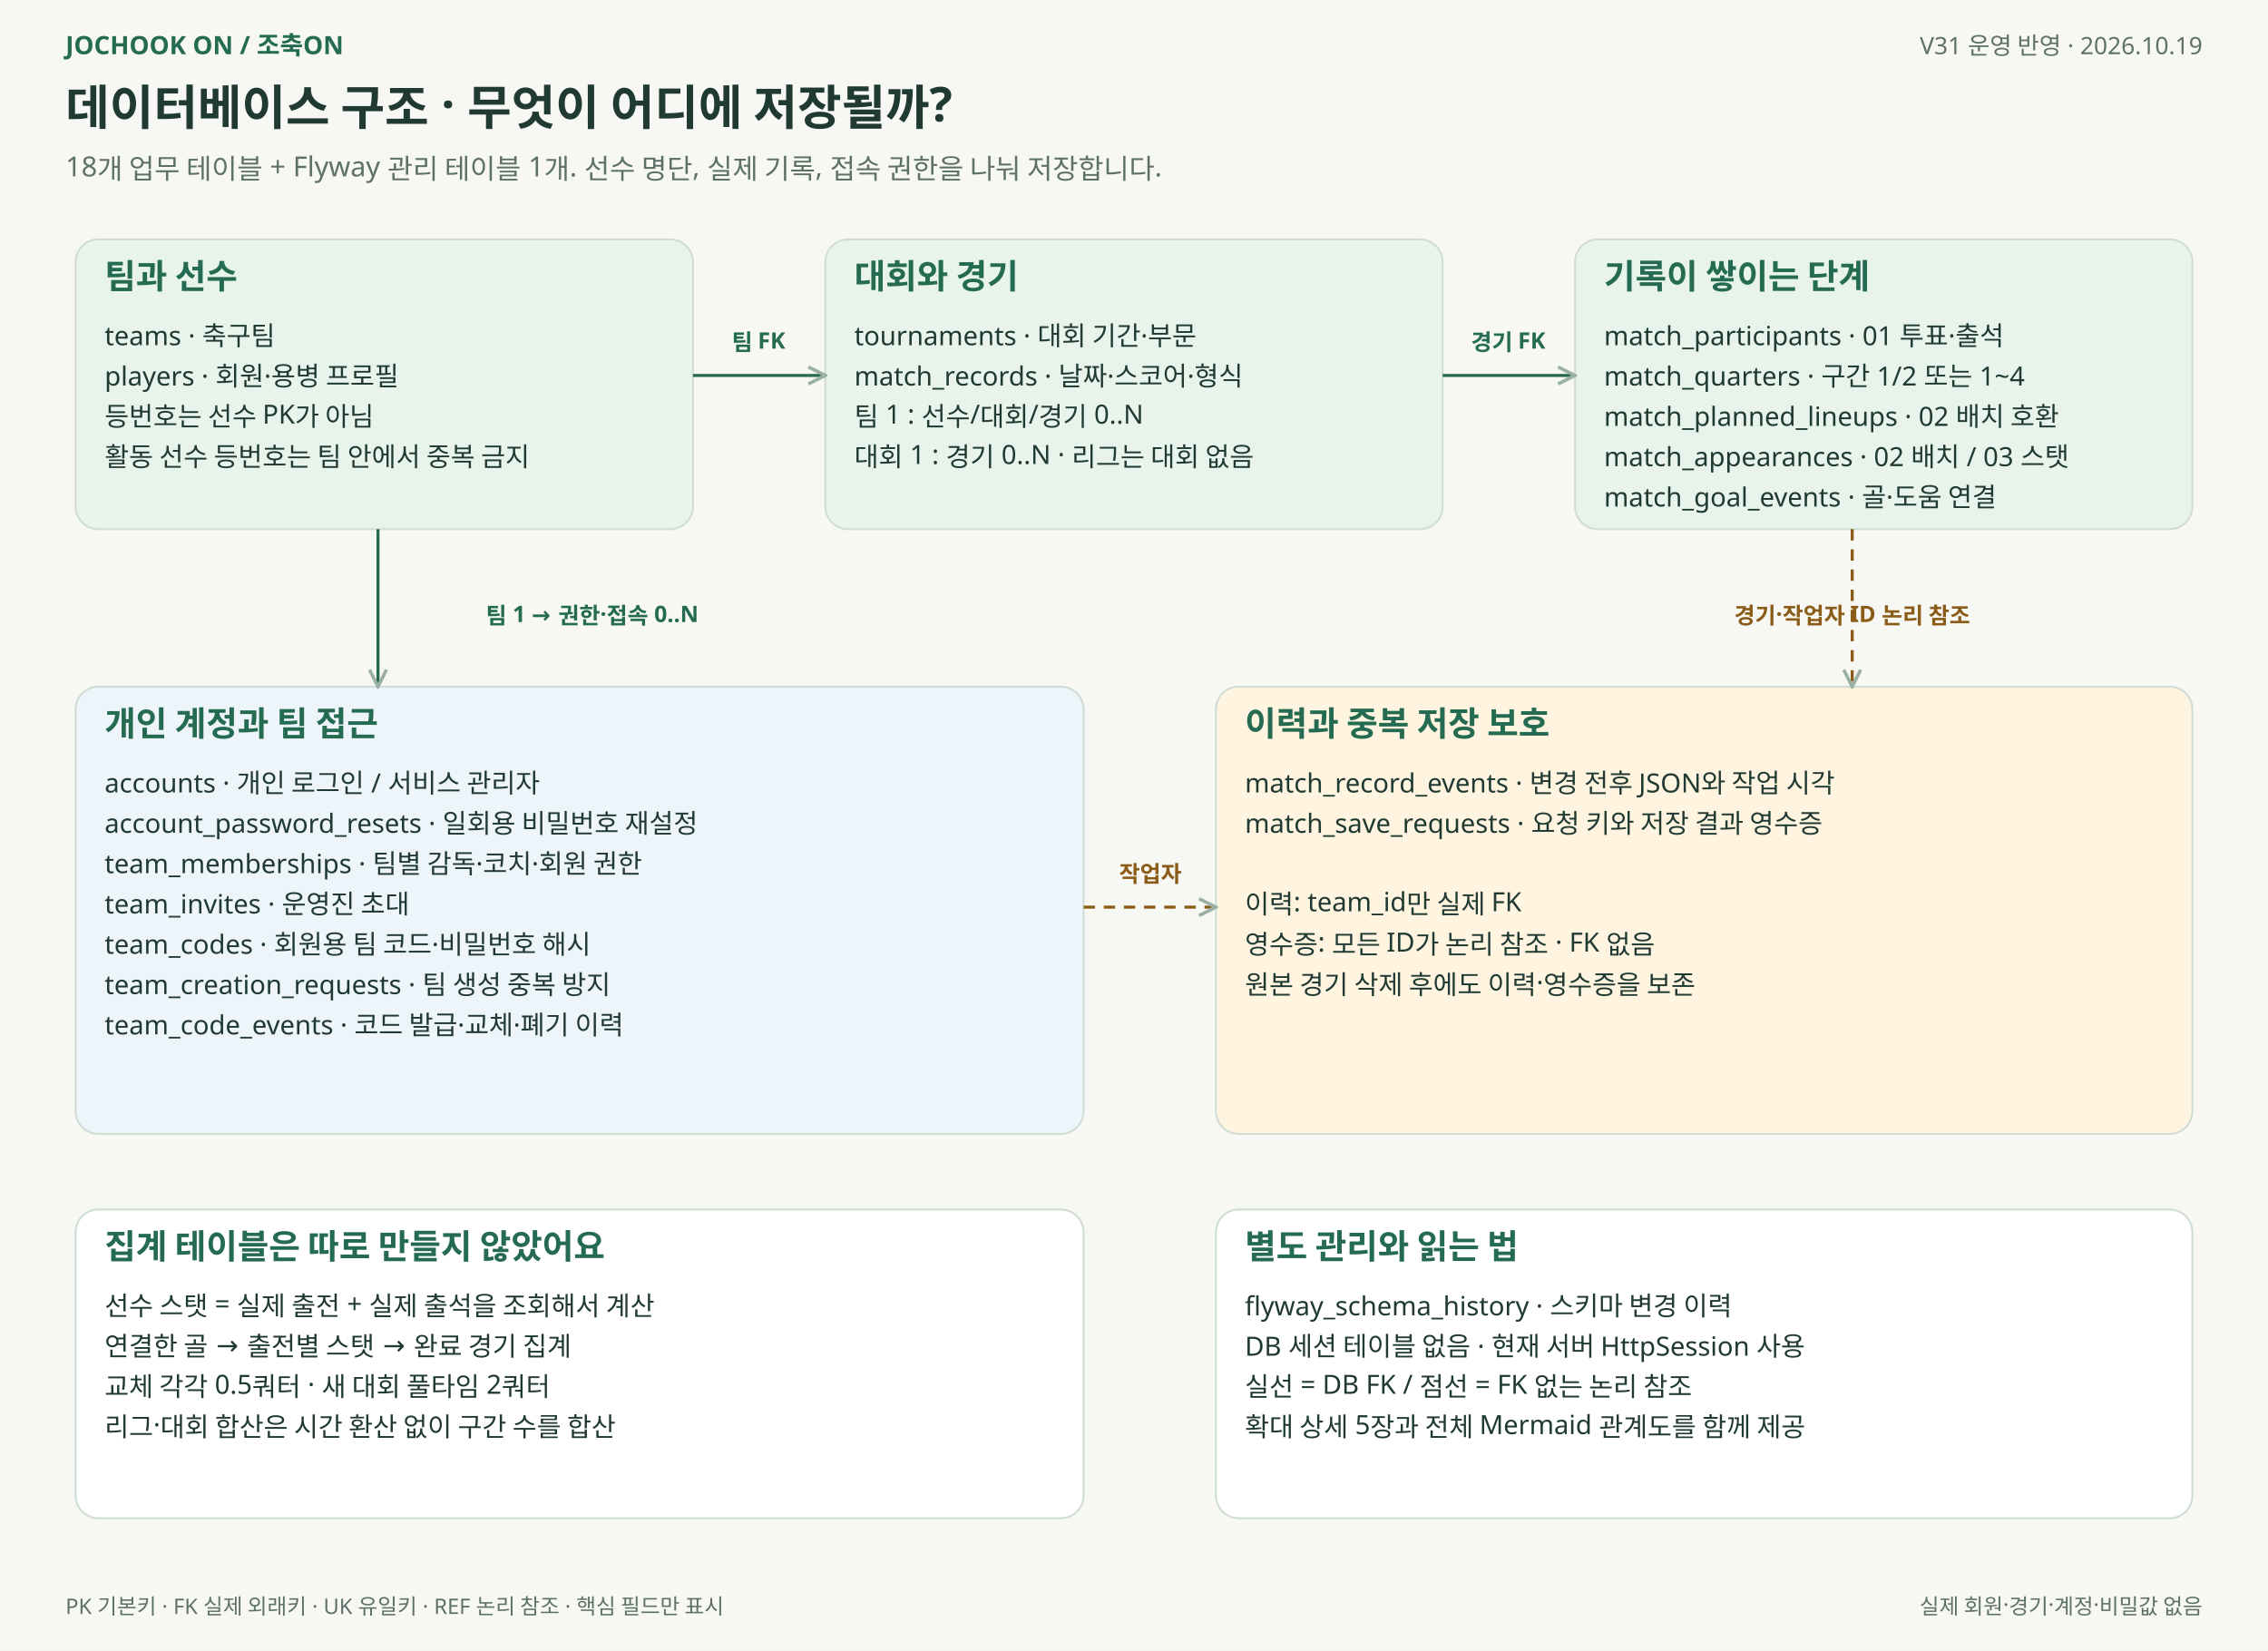
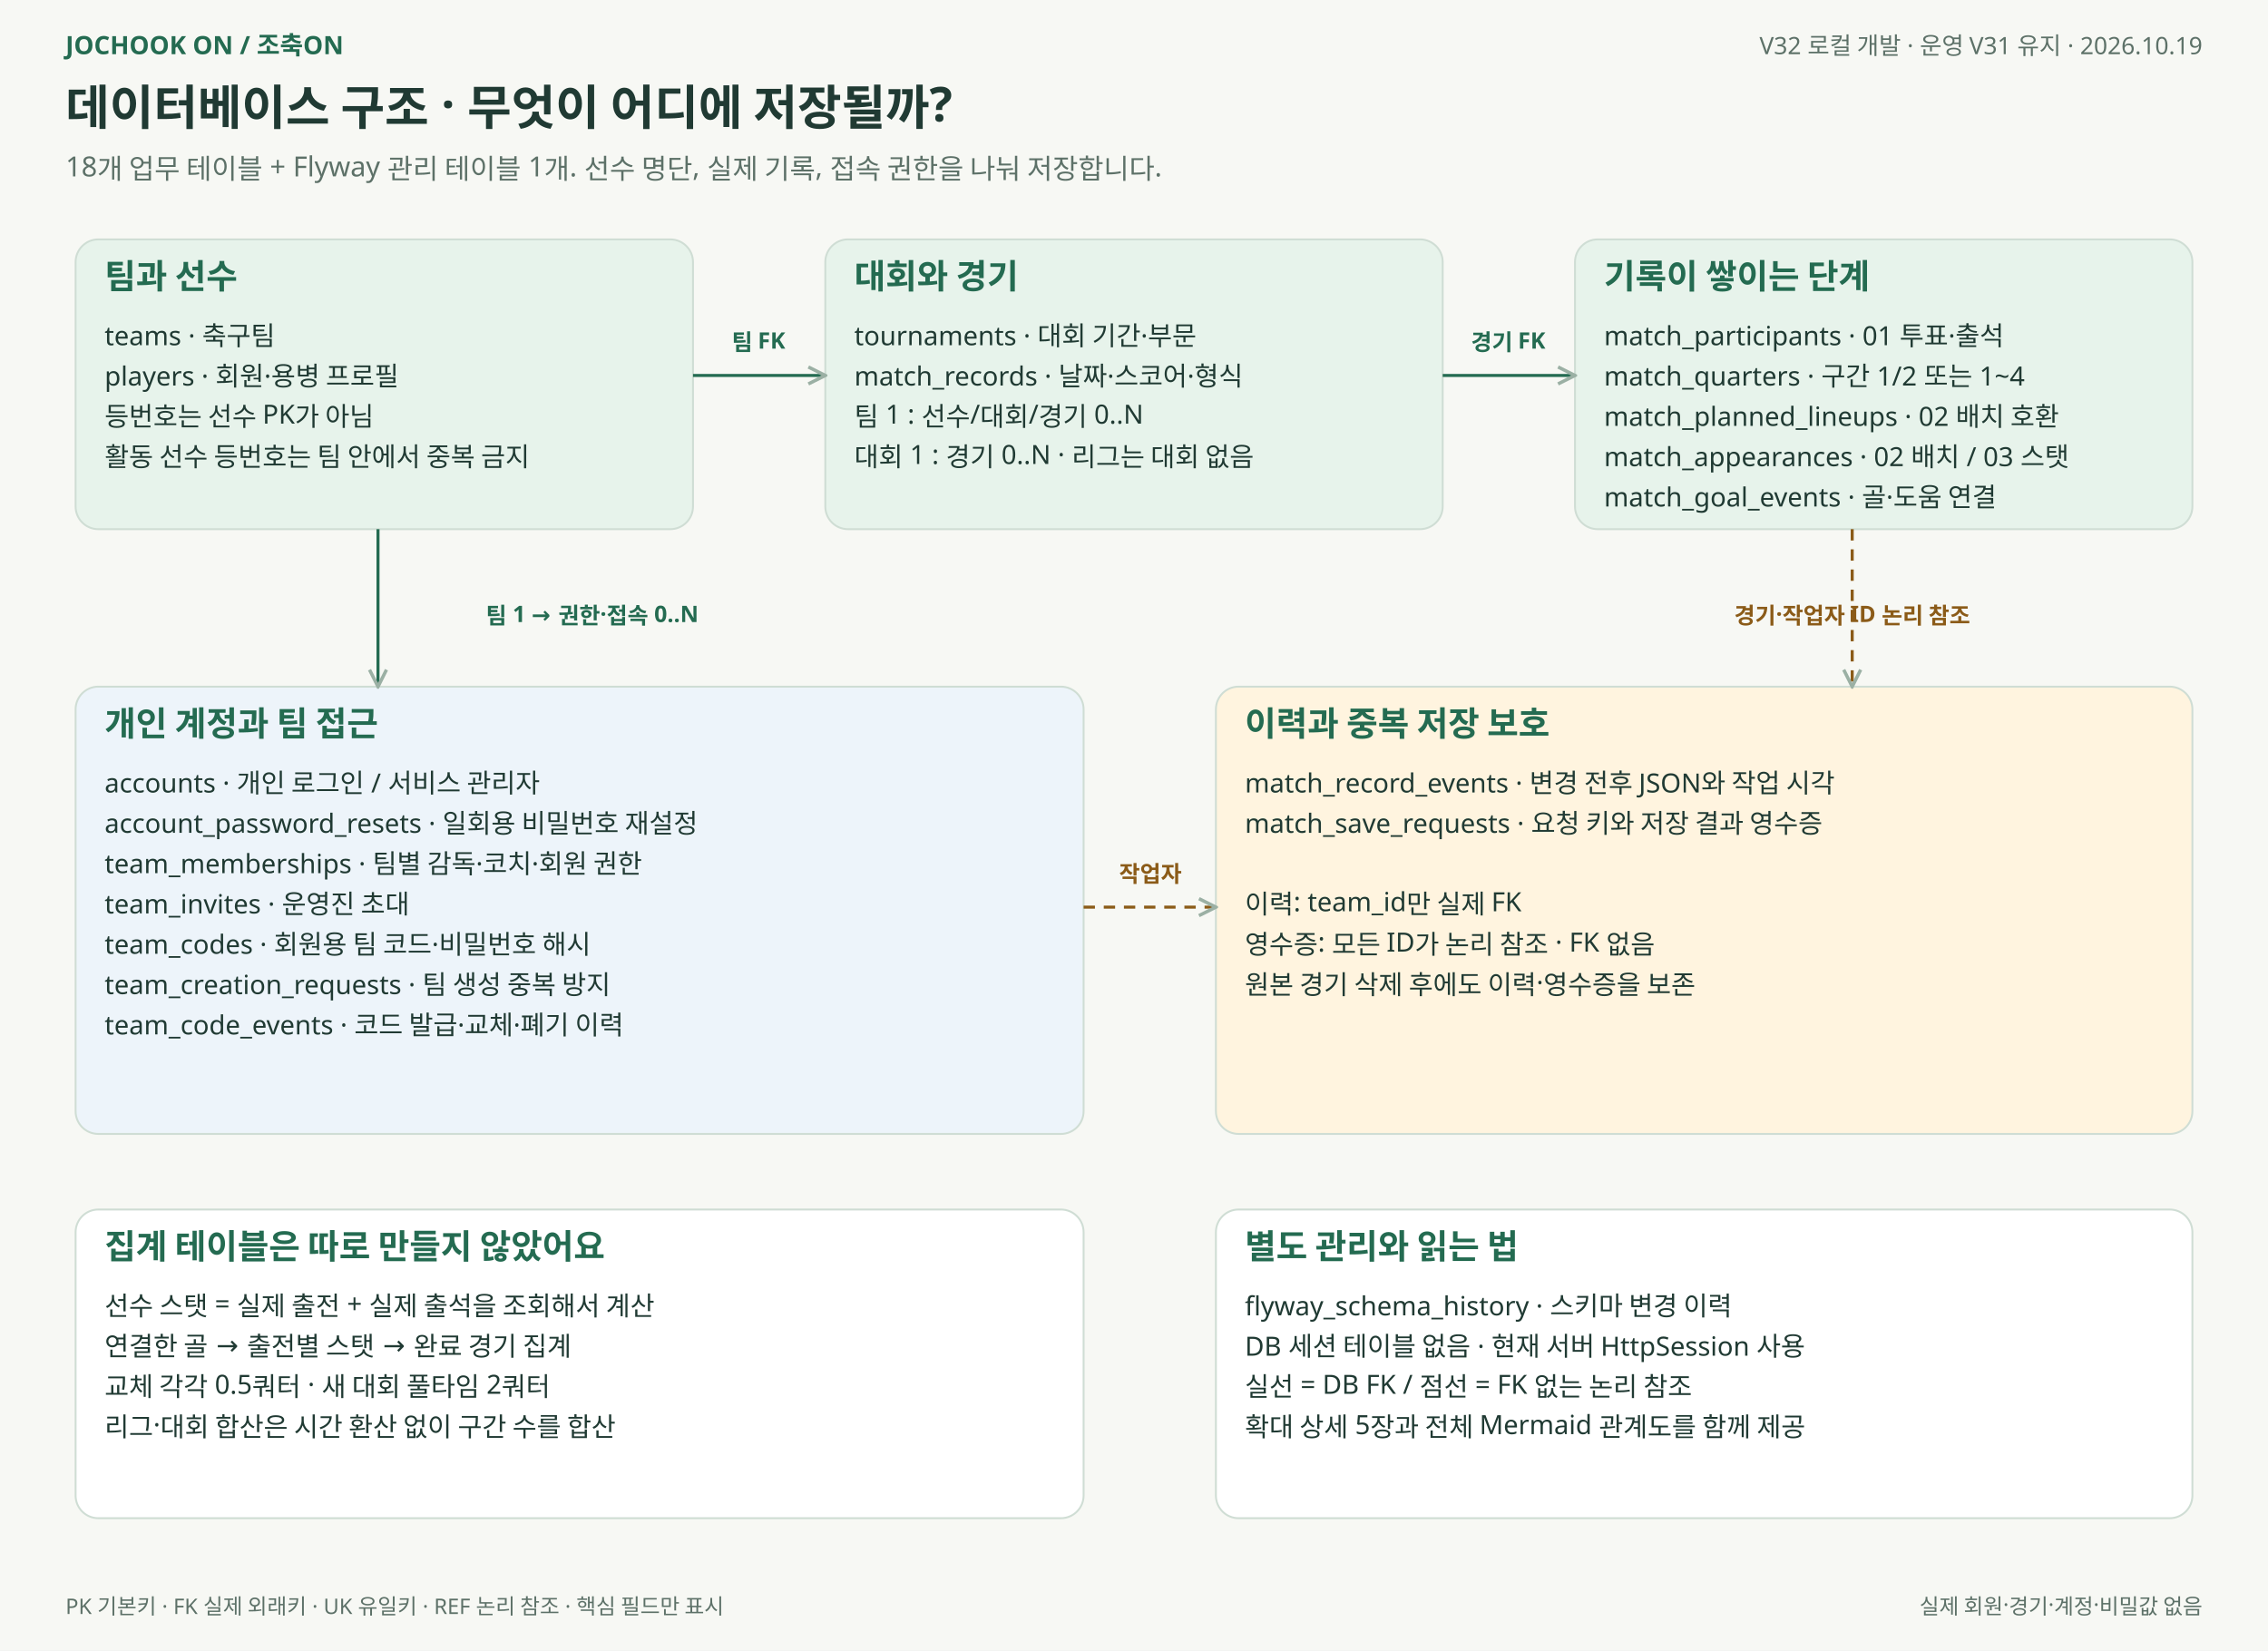
<svg xmlns="http://www.w3.org/2000/svg" width="1800" height="1310" viewBox="0 0 1800 1310" role="img" aria-labelledby="title desc">
  <defs>
    <marker id="arrow" viewBox="0 0 10 10" refX="9" refY="5" markerWidth="7" markerHeight="7" orient="auto">
      <path d="M1 1 L9 5 L1 9" fill="none" stroke="#9bb0a4" stroke-width="1.6" />
    </marker>
  </defs>
  <rect width="1800" height="1310" fill="#f7f8f4" />
  <g font-family="Malgun Gothic, Apple SD Gothic Neo, Noto Sans KR, sans-serif">
    <text x="52" y="43" font-size="20" fill="#246b51" font-weight="700" text-anchor="start">JOCHOOK ON / 조축ON</text>
-     <text x="1748" y="43" font-size="19" fill="#5d7168" font-weight="400" text-anchor="end">V31 운영 반영 · 2026.10.19</text>
+     <text x="1748" y="43" font-size="19" fill="#5d7168" font-weight="400" text-anchor="end">V32 로컬 개발 · 운영 V31 유지 · 2026.10.19</text>
    <text x="52" y="99" font-size="38" fill="#203a33" font-weight="700" text-anchor="start">데이터베이스 구조 · 무엇이 어디에 저장될까?</text>
    <text x="52" y="140" font-size="22" fill="#5d7168" font-weight="400" text-anchor="start">18개 업무 테이블 + Flyway 관리 테이블 1개. 선수 명단, 실제 기록, 접속 권한을 나눠 저장합니다.</text>
    <rect x="60" y="190" width="490" height="230" rx="18" fill="#e7f3eb" stroke="#cfddd4" stroke-width="1.5" />
    <text x="83" y="229" font-size="27" fill="#246b51" font-weight="700" text-anchor="start">팀과 선수</text>
    <text x="83" y="274" font-size="21" fill="#203a33" font-weight="400" text-anchor="start">teams · 축구팀</text>
    <text x="83" y="306" font-size="21" fill="#203a33" font-weight="400" text-anchor="start">players · 회원·용병 프로필</text>
    <text x="83" y="338" font-size="21" fill="#203a33" font-weight="400" text-anchor="start">등번호는 선수 PK가 아님</text>
    <text x="83" y="370" font-size="21" fill="#203a33" font-weight="400" text-anchor="start">활동 선수 등번호는 팀 안에서 중복 금지</text>
    <rect x="655" y="190" width="490" height="230" rx="18" fill="#e7f3eb" stroke="#cfddd4" stroke-width="1.5" />
    <text x="678" y="229" font-size="27" fill="#246b51" font-weight="700" text-anchor="start">대회와 경기</text>
    <text x="678" y="274" font-size="21" fill="#203a33" font-weight="400" text-anchor="start">tournaments · 대회 기간·부문</text>
    <text x="678" y="306" font-size="21" fill="#203a33" font-weight="400" text-anchor="start">match_records · 날짜·스코어·형식</text>
    <text x="678" y="338" font-size="21" fill="#203a33" font-weight="400" text-anchor="start">팀 1 : 선수/대회/경기 0..N</text>
    <text x="678" y="370" font-size="21" fill="#203a33" font-weight="400" text-anchor="start">대회 1 : 경기 0..N · 리그는 대회 없음</text>
    <rect x="1250" y="190" width="490" height="230" rx="18" fill="#e7f3eb" stroke="#cfddd4" stroke-width="1.5" />
    <text x="1273" y="229" font-size="27" fill="#246b51" font-weight="700" text-anchor="start">기록이 쌓이는 단계</text>
    <text x="1273" y="274" font-size="21" fill="#203a33" font-weight="400" text-anchor="start">match_participants · 01 투표·출석</text>
    <text x="1273" y="306" font-size="21" fill="#203a33" font-weight="400" text-anchor="start">match_quarters · 구간 1/2 또는 1~4</text>
    <text x="1273" y="338" font-size="21" fill="#203a33" font-weight="400" text-anchor="start">match_planned_lineups · 02 배치 호환</text>
    <text x="1273" y="370" font-size="21" fill="#203a33" font-weight="400" text-anchor="start">match_appearances · 02 배치 / 03 스탯</text>
    <text x="1273" y="402" font-size="21" fill="#203a33" font-weight="400" text-anchor="start">match_goal_events · 골·도움 연결</text>
    <path d="M 550 298 L 655 298" stroke="#246b51" stroke-width="2.4" fill="none" marker-end="url(#arrow)" />
    <text x="602" y="278" font-size="18" fill="#246b51" font-weight="600" text-anchor="middle">팀 FK</text>
    <path d="M 1145 298 L 1250 298" stroke="#246b51" stroke-width="2.4" fill="none" marker-end="url(#arrow)" />
    <text x="1197" y="278" font-size="18" fill="#246b51" font-weight="600" text-anchor="middle">경기 FK</text>
    <rect x="60" y="545" width="800" height="355" rx="18" fill="#edf4fa" stroke="#cfddd4" stroke-width="1.5" />
    <text x="83" y="584" font-size="27" fill="#246b51" font-weight="700" text-anchor="start">개인 계정과 팀 접근</text>
    <text x="83" y="629" font-size="21" fill="#203a33" font-weight="400" text-anchor="start">accounts · 개인 로그인 / 서비스 관리자</text>
    <text x="83" y="661" font-size="21" fill="#203a33" font-weight="400" text-anchor="start">account_password_resets · 일회용 비밀번호 재설정</text>
    <text x="83" y="693" font-size="21" fill="#203a33" font-weight="400" text-anchor="start">team_memberships · 팀별 감독·코치·회원 권한</text>
    <text x="83" y="725" font-size="21" fill="#203a33" font-weight="400" text-anchor="start">team_invites · 운영진 초대</text>
    <text x="83" y="757" font-size="21" fill="#203a33" font-weight="400" text-anchor="start">team_codes · 회원용 팀 코드·비밀번호 해시</text>
    <text x="83" y="789" font-size="21" fill="#203a33" font-weight="400" text-anchor="start">team_creation_requests · 팀 생성 중복 방지</text>
    <text x="83" y="821" font-size="21" fill="#203a33" font-weight="400" text-anchor="start">team_code_events · 코드 발급·교체·폐기 이력</text>
    <rect x="965" y="545" width="775" height="355" rx="18" fill="#fff4df" stroke="#cfddd4" stroke-width="1.5" />
    <text x="988" y="584" font-size="27" fill="#246b51" font-weight="700" text-anchor="start">이력과 중복 저장 보호</text>
    <text x="988" y="629" font-size="21" fill="#203a33" font-weight="400" text-anchor="start">match_record_events · 변경 전후 JSON와 작업 시각</text>
    <text x="988" y="661" font-size="21" fill="#203a33" font-weight="400" text-anchor="start">match_save_requests · 요청 키와 저장 결과 영수증</text>
    <text x="988" y="693" font-size="21" fill="#203a33" font-weight="400" text-anchor="start" />
    <text x="988" y="725" font-size="21" fill="#203a33" font-weight="400" text-anchor="start">이력: team_id만 실제 FK</text>
    <text x="988" y="757" font-size="21" fill="#203a33" font-weight="400" text-anchor="start">영수증: 모든 ID가 논리 참조 · FK 없음</text>
    <text x="988" y="789" font-size="21" fill="#203a33" font-weight="400" text-anchor="start">원본 경기 삭제 후에도 이력·영수증을 보존</text>
    <path d="M 300 420 L 300 545" stroke="#246b51" stroke-width="2.4" fill="none" marker-end="url(#arrow)" />
    <text x="470" y="495" font-size="18" fill="#246b51" font-weight="600" text-anchor="middle">팀 1 → 권한·접속 0..N</text>
    <path d="M 1470 420 L 1470 545" stroke="#8b5b18" stroke-width="2.4" fill="none" stroke-dasharray="9 7" marker-end="url(#arrow)" />
    <text x="1470" y="495" font-size="18" fill="#8b5b18" font-weight="600" text-anchor="middle">경기·작업자 ID 논리 참조</text>
    <path d="M 860 720 L 965 720" stroke="#8b5b18" stroke-width="2.4" fill="none" stroke-dasharray="9 7" marker-end="url(#arrow)" />
    <text x="913" y="700" font-size="18" fill="#8b5b18" font-weight="600" text-anchor="middle">작업자</text>
    <rect x="60" y="960" width="800" height="245" rx="18" fill="#fff" stroke="#cfddd4" stroke-width="1.5" />
    <text x="83" y="999" font-size="27" fill="#246b51" font-weight="700" text-anchor="start">집계 테이블은 따로 만들지 않았어요</text>
    <text x="83" y="1044" font-size="21" fill="#203a33" font-weight="400" text-anchor="start">선수 스탯 = 실제 출전 + 실제 출석을 조회해서 계산</text>
    <text x="83" y="1076" font-size="21" fill="#203a33" font-weight="400" text-anchor="start">연결한 골 → 출전별 스탯 → 완료 경기 집계</text>
    <text x="83" y="1108" font-size="21" fill="#203a33" font-weight="400" text-anchor="start">교체 각각 0.5쿼터 · 새 대회 풀타임 2쿼터</text>
    <text x="83" y="1140" font-size="21" fill="#203a33" font-weight="400" text-anchor="start">리그·대회 합산은 시간 환산 없이 구간 수를 합산</text>
    <rect x="965" y="960" width="775" height="245" rx="18" fill="#fff" stroke="#cfddd4" stroke-width="1.5" />
    <text x="988" y="999" font-size="27" fill="#246b51" font-weight="700" text-anchor="start">별도 관리와 읽는 법</text>
    <text x="988" y="1044" font-size="21" fill="#203a33" font-weight="400" text-anchor="start">flyway_schema_history · 스키마 변경 이력</text>
    <text x="988" y="1076" font-size="21" fill="#203a33" font-weight="400" text-anchor="start">DB 세션 테이블 없음 · 현재 서버 HttpSession 사용</text>
    <text x="988" y="1108" font-size="21" fill="#203a33" font-weight="400" text-anchor="start">실선 = DB FK / 점선 = FK 없는 논리 참조</text>
    <text x="988" y="1140" font-size="21" fill="#203a33" font-weight="400" text-anchor="start">확대 상세 5장과 전체 Mermaid 관계도를 함께 제공</text>
    <text x="52" y="1281" font-size="17" fill="#5d7168" font-weight="400" text-anchor="start">PK 기본키 · FK 실제 외래키 · UK 유일키 · REF 논리 참조 · 핵심 필드만 표시</text>
    <text x="1748" y="1281" font-size="17" fill="#5d7168" font-weight="400" text-anchor="end">실제 회원·경기·계정·비밀값 없음</text>
  </g>
</svg>
